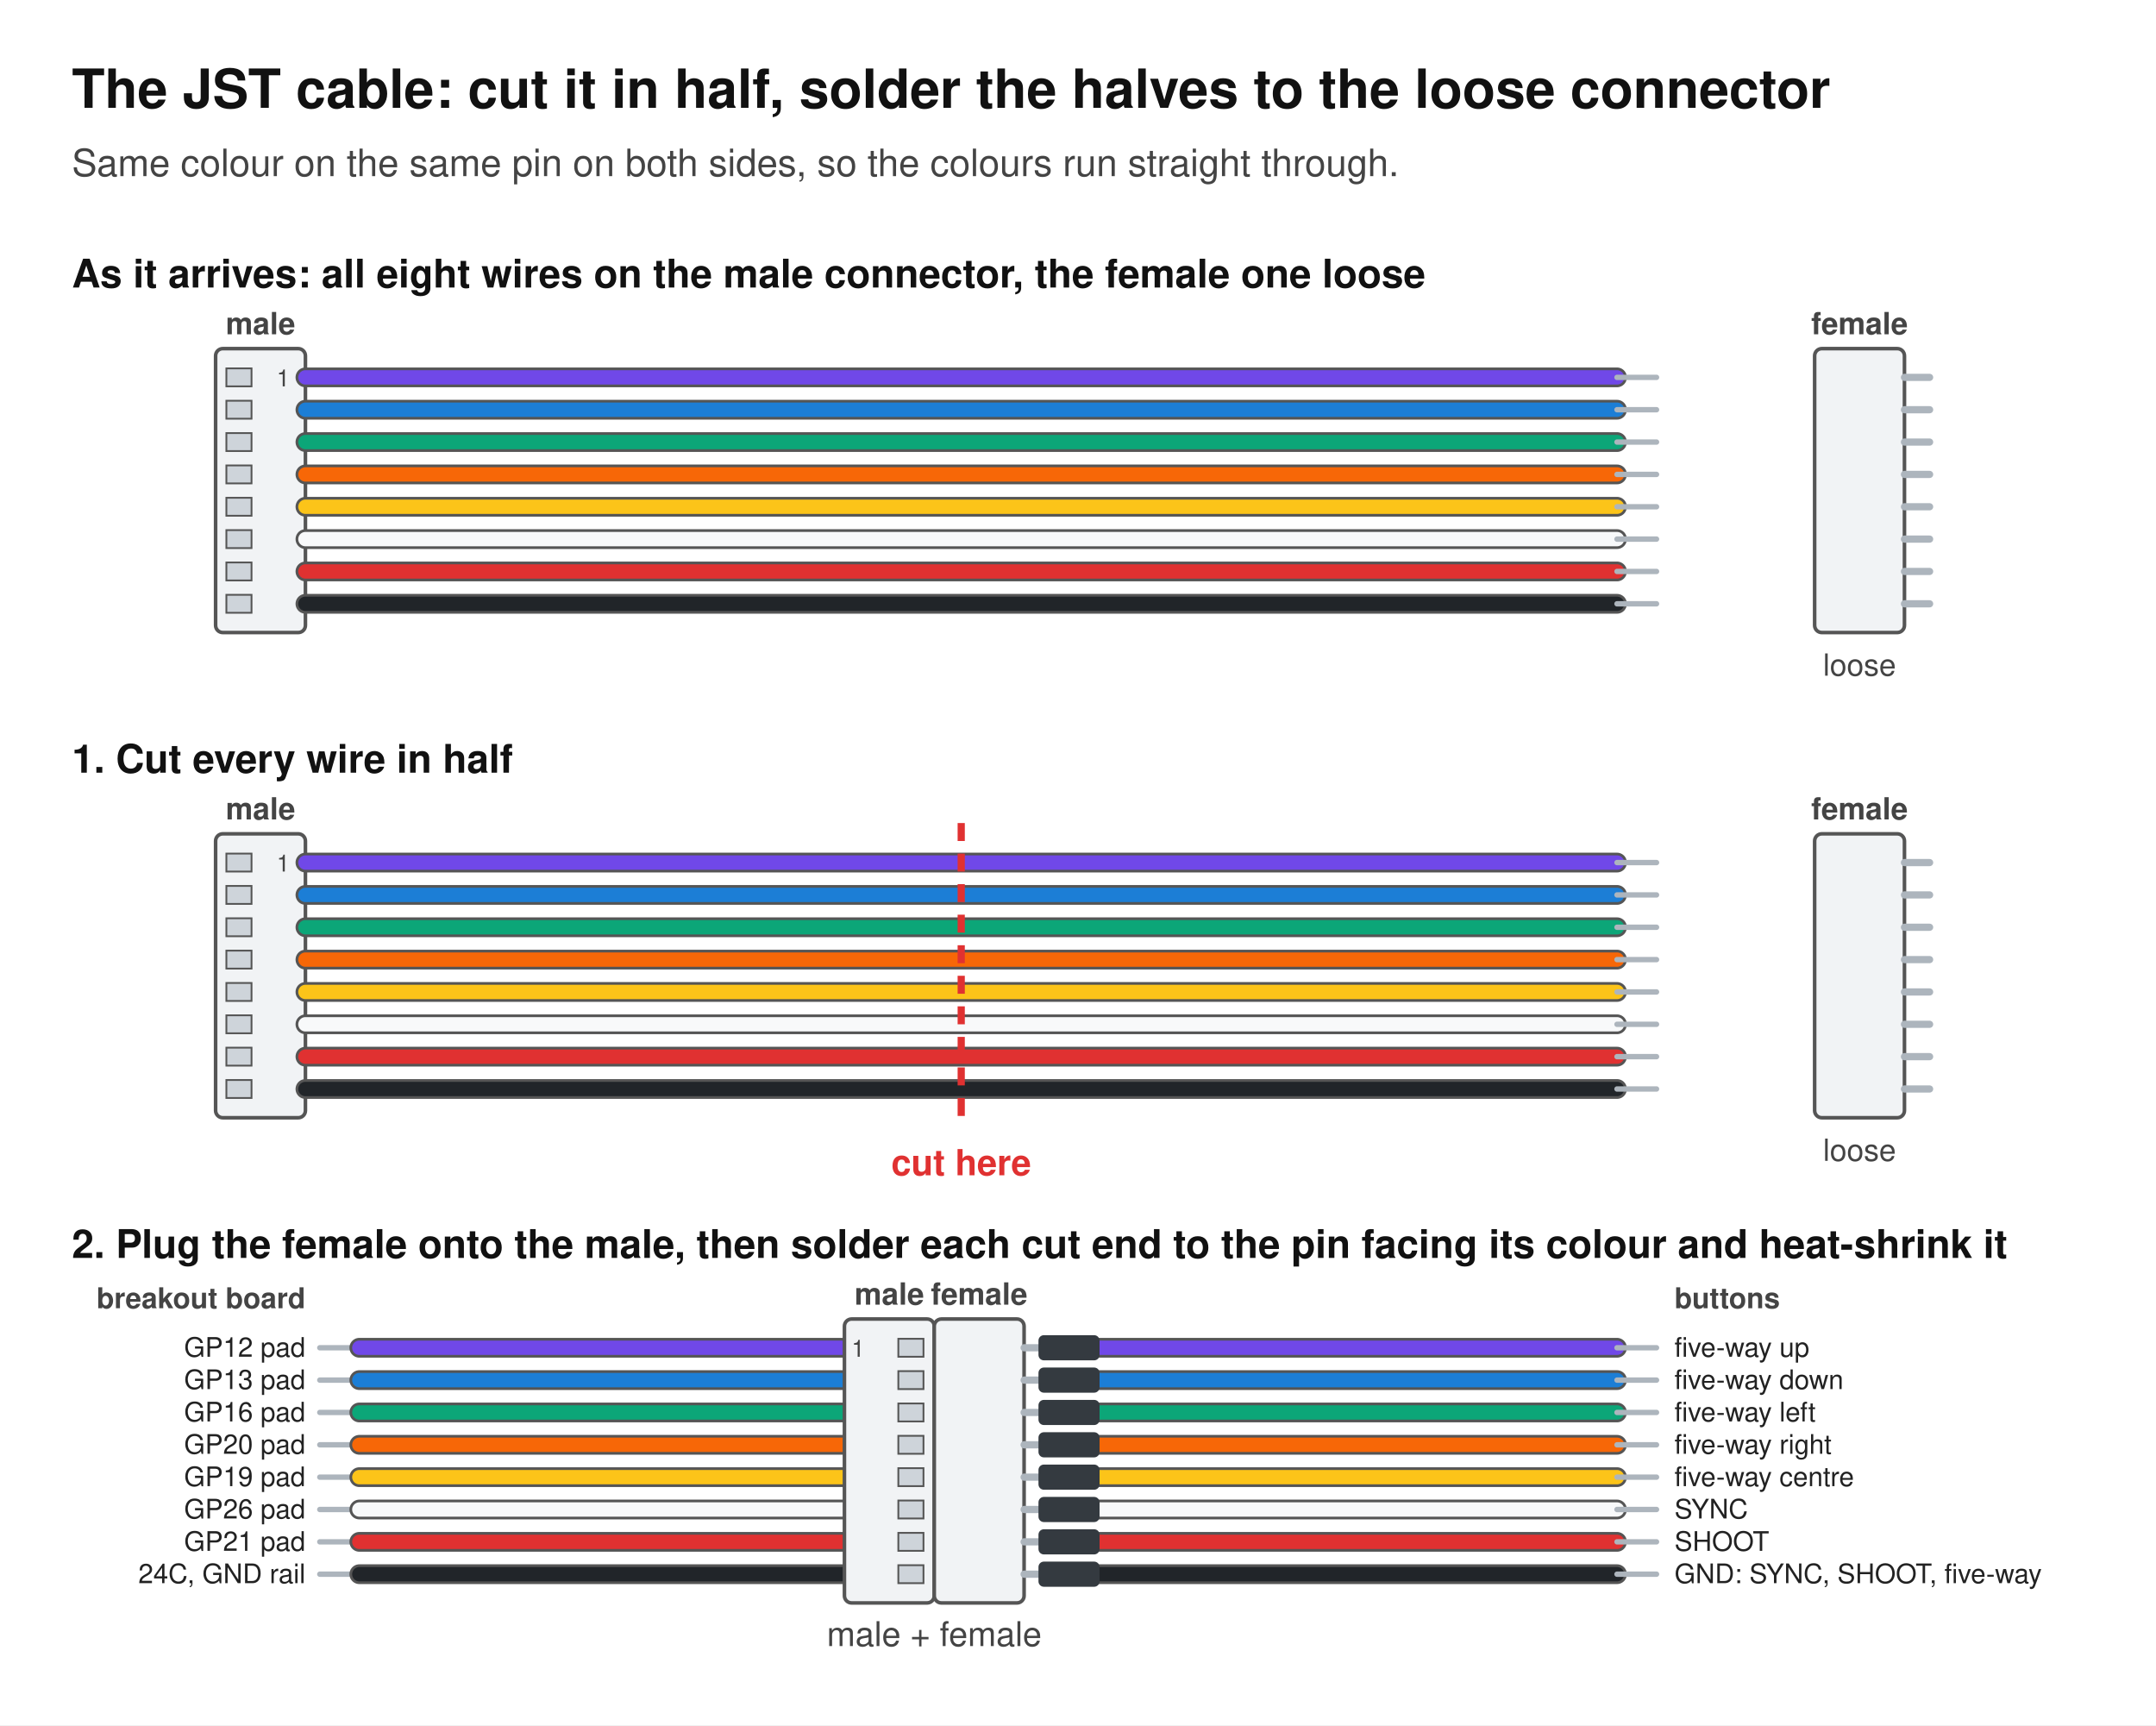
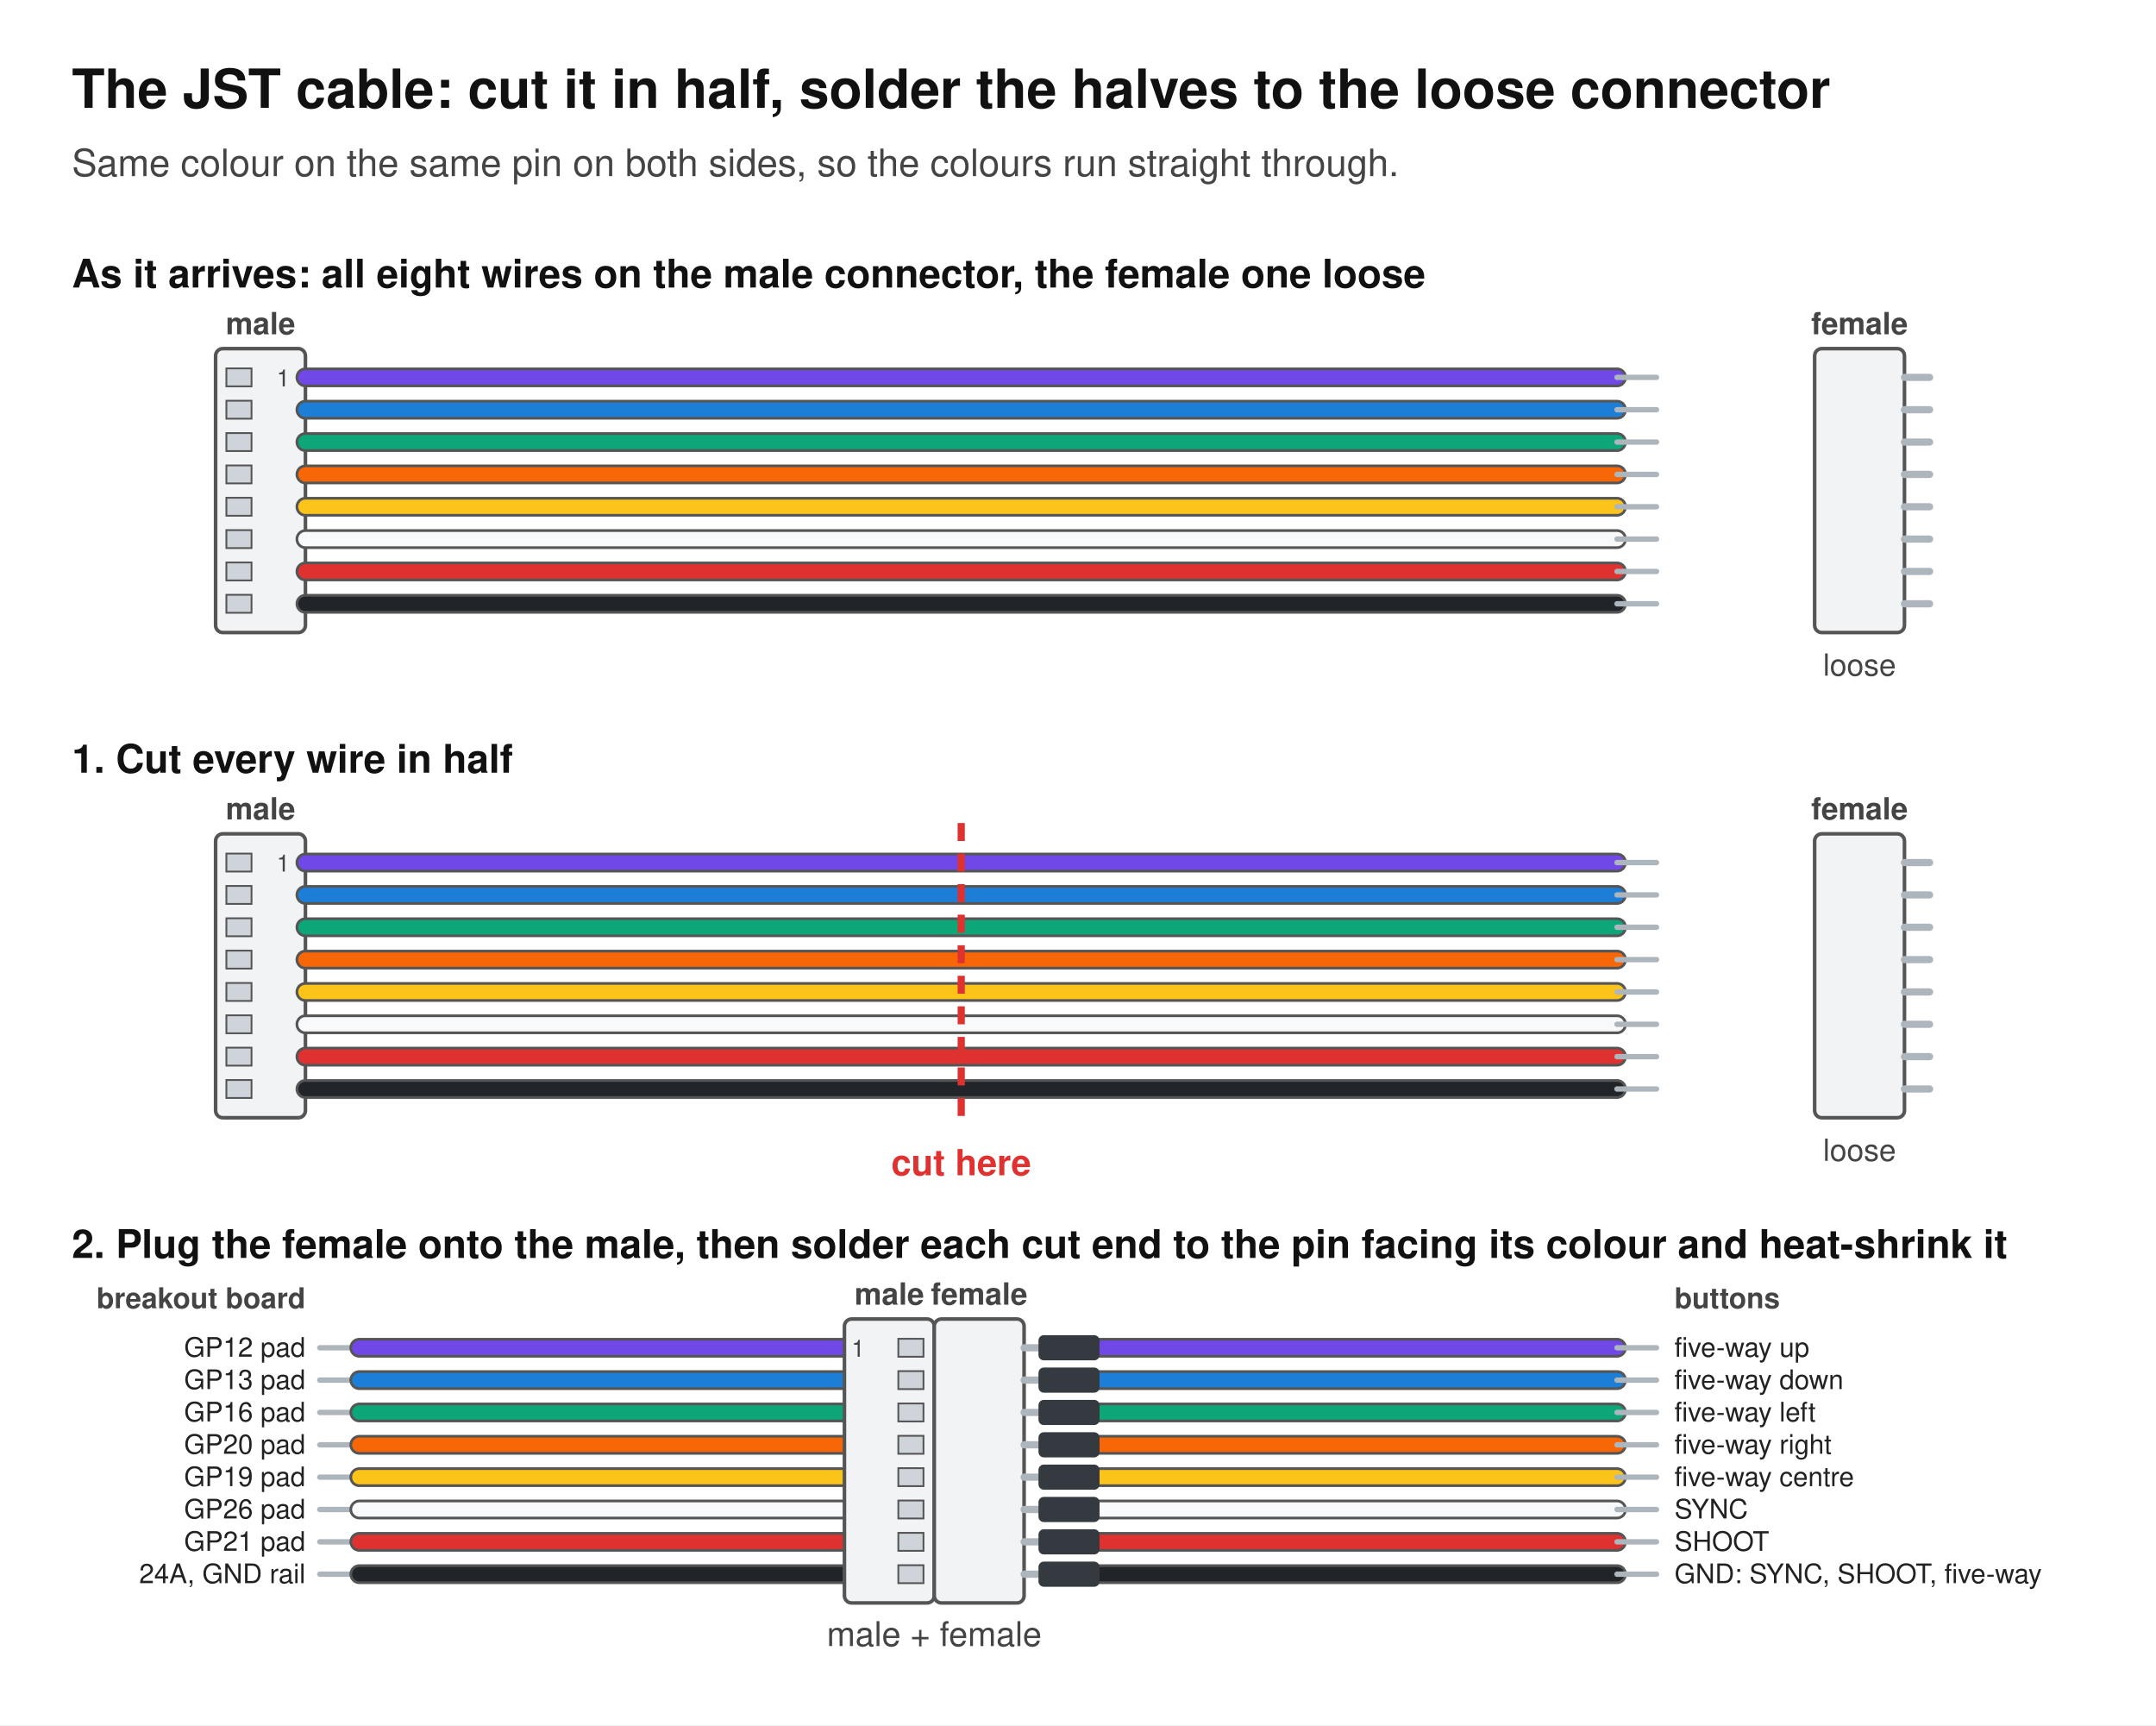
<svg xmlns="http://www.w3.org/2000/svg" viewBox="0 0 1200 960" width="1200" height="960" font-family="Helvetica, Arial, sans-serif">
  <rect width="1200" height="960" fill="#ffffff" />
  <text x="40.0" y="60.0" font-size="30" fill="#111" text-anchor="start" font-weight="bold">The JST cable: cut it in half, solder the halves to the loose connector</text>
  <text x="40.0" y="98.0" font-size="21" fill="#444" text-anchor="start">Same colour on the same pin on both sides, so the colours run straight through.</text>
  <text x="40.0" y="160.0" font-size="22" fill="#111" text-anchor="start" font-weight="bold">As it arrives: all eight wires on the male connector, the female one loose</text>
  <rect x="120.0" y="194.0" width="50.0" height="158.0" fill="#f1f3f5" rx="4" stroke="#555" stroke-width="2" />
  <rect x="126.0" y="205.0" width="14.0" height="10.0" fill="#ced4da" stroke="#555" stroke-width="1" />
  <rect x="126.0" y="223.0" width="14.0" height="10.0" fill="#ced4da" stroke="#555" stroke-width="1" />
  <rect x="126.0" y="241.0" width="14.0" height="10.0" fill="#ced4da" stroke="#555" stroke-width="1" />
  <rect x="126.0" y="259.0" width="14.0" height="10.0" fill="#ced4da" stroke="#555" stroke-width="1" />
  <rect x="126.0" y="277.0" width="14.0" height="10.0" fill="#ced4da" stroke="#555" stroke-width="1" />
  <rect x="126.0" y="295.0" width="14.0" height="10.0" fill="#ced4da" stroke="#555" stroke-width="1" />
  <rect x="126.0" y="313.0" width="14.0" height="10.0" fill="#ced4da" stroke="#555" stroke-width="1" />
  <rect x="126.0" y="331.0" width="14.0" height="10.0" fill="#ced4da" stroke="#555" stroke-width="1" />
  <text x="145.0" y="186.0" font-size="17" fill="#444" text-anchor="middle" font-weight="bold">male</text>
  <text x="154.0" y="215.0" font-size="13" fill="#444" text-anchor="start">1</text>
  <line x1="170.0" y1="210.0" x2="900.0" y2="210.0" stroke="#555" stroke-width="11" stroke-linecap="round" />
  <line x1="170.0" y1="210.0" x2="900.0" y2="210.0" stroke="#7048e8" stroke-width="8" stroke-linecap="round" />
  <line x1="170.0" y1="228.0" x2="900.0" y2="228.0" stroke="#555" stroke-width="11" stroke-linecap="round" />
  <line x1="170.0" y1="228.0" x2="900.0" y2="228.0" stroke="#1c7ed6" stroke-width="8" stroke-linecap="round" />
  <line x1="170.0" y1="246.0" x2="900.0" y2="246.0" stroke="#555" stroke-width="11" stroke-linecap="round" />
  <line x1="170.0" y1="246.0" x2="900.0" y2="246.0" stroke="#0ca678" stroke-width="8" stroke-linecap="round" />
  <line x1="170.0" y1="264.0" x2="900.0" y2="264.0" stroke="#555" stroke-width="11" stroke-linecap="round" />
  <line x1="170.0" y1="264.0" x2="900.0" y2="264.0" stroke="#f76707" stroke-width="8" stroke-linecap="round" />
  <line x1="170.0" y1="282.0" x2="900.0" y2="282.0" stroke="#555" stroke-width="11" stroke-linecap="round" />
  <line x1="170.0" y1="282.0" x2="900.0" y2="282.0" stroke="#fcc419" stroke-width="8" stroke-linecap="round" />
  <line x1="170.0" y1="300.0" x2="900.0" y2="300.0" stroke="#555" stroke-width="11" stroke-linecap="round" />
  <line x1="170.0" y1="300.0" x2="900.0" y2="300.0" stroke="#f8f9fa" stroke-width="8" stroke-linecap="round" />
  <line x1="170.0" y1="318.0" x2="900.0" y2="318.0" stroke="#555" stroke-width="11" stroke-linecap="round" />
  <line x1="170.0" y1="318.0" x2="900.0" y2="318.0" stroke="#e03131" stroke-width="8" stroke-linecap="round" />
  <line x1="170.0" y1="336.0" x2="900.0" y2="336.0" stroke="#555" stroke-width="11" stroke-linecap="round" />
  <line x1="170.0" y1="336.0" x2="900.0" y2="336.0" stroke="#212529" stroke-width="8" stroke-linecap="round" />
  <line x1="900.0" y1="210.0" x2="922.0" y2="210.0" stroke="#adb5bd" stroke-width="3" stroke-linecap="round" />
  <line x1="900.0" y1="228.0" x2="922.0" y2="228.0" stroke="#adb5bd" stroke-width="3" stroke-linecap="round" />
  <line x1="900.0" y1="246.0" x2="922.0" y2="246.0" stroke="#adb5bd" stroke-width="3" stroke-linecap="round" />
  <line x1="900.0" y1="264.0" x2="922.0" y2="264.0" stroke="#adb5bd" stroke-width="3" stroke-linecap="round" />
  <line x1="900.0" y1="282.0" x2="922.0" y2="282.0" stroke="#adb5bd" stroke-width="3" stroke-linecap="round" />
  <line x1="900.0" y1="300.0" x2="922.0" y2="300.0" stroke="#adb5bd" stroke-width="3" stroke-linecap="round" />
  <line x1="900.0" y1="318.0" x2="922.0" y2="318.0" stroke="#adb5bd" stroke-width="3" stroke-linecap="round" />
  <line x1="900.0" y1="336.0" x2="922.0" y2="336.0" stroke="#adb5bd" stroke-width="3" stroke-linecap="round" />
  <rect x="1010.0" y="194.0" width="50.0" height="158.0" fill="#f1f3f5" rx="4" stroke="#555" stroke-width="2" />
  <line x1="1060.0" y1="210.0" x2="1074.0" y2="210.0" stroke="#adb5bd" stroke-width="4" stroke-linecap="round" />
  <line x1="1060.0" y1="228.0" x2="1074.0" y2="228.0" stroke="#adb5bd" stroke-width="4" stroke-linecap="round" />
  <line x1="1060.0" y1="246.0" x2="1074.0" y2="246.0" stroke="#adb5bd" stroke-width="4" stroke-linecap="round" />
  <line x1="1060.0" y1="264.0" x2="1074.0" y2="264.0" stroke="#adb5bd" stroke-width="4" stroke-linecap="round" />
  <line x1="1060.0" y1="282.0" x2="1074.0" y2="282.0" stroke="#adb5bd" stroke-width="4" stroke-linecap="round" />
  <line x1="1060.0" y1="300.0" x2="1074.0" y2="300.0" stroke="#adb5bd" stroke-width="4" stroke-linecap="round" />
  <line x1="1060.0" y1="318.0" x2="1074.0" y2="318.0" stroke="#adb5bd" stroke-width="4" stroke-linecap="round" />
  <line x1="1060.0" y1="336.0" x2="1074.0" y2="336.0" stroke="#adb5bd" stroke-width="4" stroke-linecap="round" />
  <text x="1035.0" y="186.0" font-size="17" fill="#444" text-anchor="middle" font-weight="bold">female</text>
  <text x="1035.0" y="376.0" font-size="17" fill="#444" text-anchor="middle">loose</text>
  <text x="40.0" y="430.0" font-size="22" fill="#111" text-anchor="start" font-weight="bold">1. Cut every wire in half</text>
  <rect x="120.0" y="464.0" width="50.0" height="158.0" fill="#f1f3f5" rx="4" stroke="#555" stroke-width="2" />
  <rect x="126.0" y="475.0" width="14.0" height="10.0" fill="#ced4da" stroke="#555" stroke-width="1" />
  <rect x="126.0" y="493.0" width="14.0" height="10.0" fill="#ced4da" stroke="#555" stroke-width="1" />
  <rect x="126.0" y="511.0" width="14.0" height="10.0" fill="#ced4da" stroke="#555" stroke-width="1" />
  <rect x="126.0" y="529.0" width="14.0" height="10.0" fill="#ced4da" stroke="#555" stroke-width="1" />
  <rect x="126.0" y="547.0" width="14.0" height="10.0" fill="#ced4da" stroke="#555" stroke-width="1" />
  <rect x="126.0" y="565.0" width="14.0" height="10.0" fill="#ced4da" stroke="#555" stroke-width="1" />
  <rect x="126.0" y="583.0" width="14.0" height="10.0" fill="#ced4da" stroke="#555" stroke-width="1" />
  <rect x="126.0" y="601.0" width="14.0" height="10.0" fill="#ced4da" stroke="#555" stroke-width="1" />
  <text x="145.0" y="456.0" font-size="17" fill="#444" text-anchor="middle" font-weight="bold">male</text>
  <text x="154.0" y="485.0" font-size="13" fill="#444" text-anchor="start">1</text>
  <line x1="170.0" y1="480.0" x2="900.0" y2="480.0" stroke="#555" stroke-width="11" stroke-linecap="round" />
  <line x1="170.0" y1="480.0" x2="900.0" y2="480.0" stroke="#7048e8" stroke-width="8" stroke-linecap="round" />
  <line x1="170.0" y1="498.0" x2="900.0" y2="498.0" stroke="#555" stroke-width="11" stroke-linecap="round" />
  <line x1="170.0" y1="498.0" x2="900.0" y2="498.0" stroke="#1c7ed6" stroke-width="8" stroke-linecap="round" />
  <line x1="170.0" y1="516.0" x2="900.0" y2="516.0" stroke="#555" stroke-width="11" stroke-linecap="round" />
  <line x1="170.0" y1="516.0" x2="900.0" y2="516.0" stroke="#0ca678" stroke-width="8" stroke-linecap="round" />
  <line x1="170.0" y1="534.0" x2="900.0" y2="534.0" stroke="#555" stroke-width="11" stroke-linecap="round" />
  <line x1="170.0" y1="534.0" x2="900.0" y2="534.0" stroke="#f76707" stroke-width="8" stroke-linecap="round" />
  <line x1="170.0" y1="552.0" x2="900.0" y2="552.0" stroke="#555" stroke-width="11" stroke-linecap="round" />
  <line x1="170.0" y1="552.0" x2="900.0" y2="552.0" stroke="#fcc419" stroke-width="8" stroke-linecap="round" />
  <line x1="170.0" y1="570.0" x2="900.0" y2="570.0" stroke="#555" stroke-width="11" stroke-linecap="round" />
  <line x1="170.0" y1="570.0" x2="900.0" y2="570.0" stroke="#f8f9fa" stroke-width="8" stroke-linecap="round" />
  <line x1="170.0" y1="588.0" x2="900.0" y2="588.0" stroke="#555" stroke-width="11" stroke-linecap="round" />
  <line x1="170.0" y1="588.0" x2="900.0" y2="588.0" stroke="#e03131" stroke-width="8" stroke-linecap="round" />
  <line x1="170.0" y1="606.0" x2="900.0" y2="606.0" stroke="#555" stroke-width="11" stroke-linecap="round" />
  <line x1="170.0" y1="606.0" x2="900.0" y2="606.0" stroke="#212529" stroke-width="8" stroke-linecap="round" />
  <line x1="900.0" y1="480.0" x2="922.0" y2="480.0" stroke="#adb5bd" stroke-width="3" stroke-linecap="round" />
  <line x1="900.0" y1="498.0" x2="922.0" y2="498.0" stroke="#adb5bd" stroke-width="3" stroke-linecap="round" />
  <line x1="900.0" y1="516.0" x2="922.0" y2="516.0" stroke="#adb5bd" stroke-width="3" stroke-linecap="round" />
  <line x1="900.0" y1="534.0" x2="922.0" y2="534.0" stroke="#adb5bd" stroke-width="3" stroke-linecap="round" />
  <line x1="900.0" y1="552.0" x2="922.0" y2="552.0" stroke="#adb5bd" stroke-width="3" stroke-linecap="round" />
  <line x1="900.0" y1="570.0" x2="922.0" y2="570.0" stroke="#adb5bd" stroke-width="3" stroke-linecap="round" />
  <line x1="900.0" y1="588.0" x2="922.0" y2="588.0" stroke="#adb5bd" stroke-width="3" stroke-linecap="round" />
  <line x1="900.0" y1="606.0" x2="922.0" y2="606.0" stroke="#adb5bd" stroke-width="3" stroke-linecap="round" />
  <rect x="1010.0" y="464.0" width="50.0" height="158.0" fill="#f1f3f5" rx="4" stroke="#555" stroke-width="2" />
  <line x1="1060.0" y1="480.0" x2="1074.0" y2="480.0" stroke="#adb5bd" stroke-width="4" stroke-linecap="round" />
  <line x1="1060.0" y1="498.0" x2="1074.0" y2="498.0" stroke="#adb5bd" stroke-width="4" stroke-linecap="round" />
  <line x1="1060.0" y1="516.0" x2="1074.0" y2="516.0" stroke="#adb5bd" stroke-width="4" stroke-linecap="round" />
  <line x1="1060.0" y1="534.0" x2="1074.0" y2="534.0" stroke="#adb5bd" stroke-width="4" stroke-linecap="round" />
  <line x1="1060.0" y1="552.0" x2="1074.0" y2="552.0" stroke="#adb5bd" stroke-width="4" stroke-linecap="round" />
  <line x1="1060.0" y1="570.0" x2="1074.0" y2="570.0" stroke="#adb5bd" stroke-width="4" stroke-linecap="round" />
  <line x1="1060.0" y1="588.0" x2="1074.0" y2="588.0" stroke="#adb5bd" stroke-width="4" stroke-linecap="round" />
  <line x1="1060.0" y1="606.0" x2="1074.0" y2="606.0" stroke="#adb5bd" stroke-width="4" stroke-linecap="round" />
  <text x="1035.0" y="456.0" font-size="17" fill="#444" text-anchor="middle" font-weight="bold">female</text>
  <text x="1035.0" y="646.0" font-size="17" fill="#444" text-anchor="middle">loose</text>
  <line x1="535" y1="458" x2="535" y2="628" stroke="#e03131" stroke-width="4" stroke-dasharray="10 7" />
  <text x="535.0" y="654.0" font-size="20" fill="#e03131" text-anchor="middle" font-weight="bold">cut here</text>
  <text x="40.0" y="700.0" font-size="22" fill="#111" text-anchor="start" font-weight="bold">2. Plug the female onto the male, then solder each cut end to the pin facing its colour and heat-shrink it</text>
  <line x1="200.0" y1="750.0" x2="178.0" y2="750.0" stroke="#adb5bd" stroke-width="3" stroke-linecap="round" />
  <line x1="200.0" y1="768.0" x2="178.0" y2="768.0" stroke="#adb5bd" stroke-width="3" stroke-linecap="round" />
  <line x1="200.0" y1="786.0" x2="178.0" y2="786.0" stroke="#adb5bd" stroke-width="3" stroke-linecap="round" />
  <line x1="200.0" y1="804.0" x2="178.0" y2="804.0" stroke="#adb5bd" stroke-width="3" stroke-linecap="round" />
  <line x1="200.0" y1="822.0" x2="178.0" y2="822.0" stroke="#adb5bd" stroke-width="3" stroke-linecap="round" />
  <line x1="200.0" y1="840.0" x2="178.0" y2="840.0" stroke="#adb5bd" stroke-width="3" stroke-linecap="round" />
  <line x1="200.0" y1="858.0" x2="178.0" y2="858.0" stroke="#adb5bd" stroke-width="3" stroke-linecap="round" />
  <line x1="200.0" y1="876.0" x2="178.0" y2="876.0" stroke="#adb5bd" stroke-width="3" stroke-linecap="round" />
  <line x1="200.0" y1="750.0" x2="470.0" y2="750.0" stroke="#555" stroke-width="11" stroke-linecap="round" />
  <line x1="200.0" y1="750.0" x2="470.0" y2="750.0" stroke="#7048e8" stroke-width="8" stroke-linecap="round" />
  <line x1="200.0" y1="768.0" x2="470.0" y2="768.0" stroke="#555" stroke-width="11" stroke-linecap="round" />
  <line x1="200.0" y1="768.0" x2="470.0" y2="768.0" stroke="#1c7ed6" stroke-width="8" stroke-linecap="round" />
  <line x1="200.0" y1="786.0" x2="470.0" y2="786.0" stroke="#555" stroke-width="11" stroke-linecap="round" />
  <line x1="200.0" y1="786.0" x2="470.0" y2="786.0" stroke="#0ca678" stroke-width="8" stroke-linecap="round" />
  <line x1="200.0" y1="804.0" x2="470.0" y2="804.0" stroke="#555" stroke-width="11" stroke-linecap="round" />
  <line x1="200.0" y1="804.0" x2="470.0" y2="804.0" stroke="#f76707" stroke-width="8" stroke-linecap="round" />
  <line x1="200.0" y1="822.0" x2="470.0" y2="822.0" stroke="#555" stroke-width="11" stroke-linecap="round" />
  <line x1="200.0" y1="822.0" x2="470.0" y2="822.0" stroke="#fcc419" stroke-width="8" stroke-linecap="round" />
  <line x1="200.0" y1="840.0" x2="470.0" y2="840.0" stroke="#555" stroke-width="11" stroke-linecap="round" />
  <line x1="200.0" y1="840.0" x2="470.0" y2="840.0" stroke="#f8f9fa" stroke-width="8" stroke-linecap="round" />
  <line x1="200.0" y1="858.0" x2="470.0" y2="858.0" stroke="#555" stroke-width="11" stroke-linecap="round" />
  <line x1="200.0" y1="858.0" x2="470.0" y2="858.0" stroke="#e03131" stroke-width="8" stroke-linecap="round" />
  <line x1="200.0" y1="876.0" x2="470.0" y2="876.0" stroke="#555" stroke-width="11" stroke-linecap="round" />
  <line x1="200.0" y1="876.0" x2="470.0" y2="876.0" stroke="#212529" stroke-width="8" stroke-linecap="round" />
  <rect x="470.0" y="734.0" width="50.0" height="158.0" fill="#f1f3f5" rx="4" stroke="#555" stroke-width="2" />
  <rect x="500.0" y="745.0" width="14.0" height="10.0" fill="#ced4da" stroke="#555" stroke-width="1" />
  <rect x="500.0" y="763.0" width="14.0" height="10.0" fill="#ced4da" stroke="#555" stroke-width="1" />
  <rect x="500.0" y="781.0" width="14.0" height="10.0" fill="#ced4da" stroke="#555" stroke-width="1" />
  <rect x="500.0" y="799.0" width="14.0" height="10.0" fill="#ced4da" stroke="#555" stroke-width="1" />
  <rect x="500.0" y="817.0" width="14.0" height="10.0" fill="#ced4da" stroke="#555" stroke-width="1" />
  <rect x="500.0" y="835.0" width="14.0" height="10.0" fill="#ced4da" stroke="#555" stroke-width="1" />
  <rect x="500.0" y="853.0" width="14.0" height="10.0" fill="#ced4da" stroke="#555" stroke-width="1" />
  <rect x="500.0" y="871.0" width="14.0" height="10.0" fill="#ced4da" stroke="#555" stroke-width="1" />
  <text x="495.0" y="726.0" font-size="17" fill="#444" text-anchor="middle" font-weight="bold">male</text>
  <text x="474.0" y="755.0" font-size="13" fill="#444" text-anchor="start">1</text>
  <rect x="520.0" y="734.0" width="50.0" height="158.0" fill="#f1f3f5" rx="4" stroke="#555" stroke-width="2" />
  <line x1="570.0" y1="750.0" x2="584.0" y2="750.0" stroke="#adb5bd" stroke-width="4" stroke-linecap="round" />
  <line x1="570.0" y1="768.0" x2="584.0" y2="768.0" stroke="#adb5bd" stroke-width="4" stroke-linecap="round" />
  <line x1="570.0" y1="786.0" x2="584.0" y2="786.0" stroke="#adb5bd" stroke-width="4" stroke-linecap="round" />
  <line x1="570.0" y1="804.0" x2="584.0" y2="804.0" stroke="#adb5bd" stroke-width="4" stroke-linecap="round" />
  <line x1="570.0" y1="822.0" x2="584.0" y2="822.0" stroke="#adb5bd" stroke-width="4" stroke-linecap="round" />
  <line x1="570.0" y1="840.0" x2="584.0" y2="840.0" stroke="#adb5bd" stroke-width="4" stroke-linecap="round" />
  <line x1="570.0" y1="858.0" x2="584.0" y2="858.0" stroke="#adb5bd" stroke-width="4" stroke-linecap="round" />
  <line x1="570.0" y1="876.0" x2="584.0" y2="876.0" stroke="#adb5bd" stroke-width="4" stroke-linecap="round" />
  <text x="545.0" y="726.0" font-size="17" fill="#444" text-anchor="middle" font-weight="bold">female</text>
  <line x1="584.0" y1="750.0" x2="900.0" y2="750.0" stroke="#555" stroke-width="11" stroke-linecap="round" />
  <line x1="584.0" y1="750.0" x2="900.0" y2="750.0" stroke="#7048e8" stroke-width="8" stroke-linecap="round" />
  <line x1="584.0" y1="768.0" x2="900.0" y2="768.0" stroke="#555" stroke-width="11" stroke-linecap="round" />
  <line x1="584.0" y1="768.0" x2="900.0" y2="768.0" stroke="#1c7ed6" stroke-width="8" stroke-linecap="round" />
  <line x1="584.0" y1="786.0" x2="900.0" y2="786.0" stroke="#555" stroke-width="11" stroke-linecap="round" />
  <line x1="584.0" y1="786.0" x2="900.0" y2="786.0" stroke="#0ca678" stroke-width="8" stroke-linecap="round" />
  <line x1="584.0" y1="804.0" x2="900.0" y2="804.0" stroke="#555" stroke-width="11" stroke-linecap="round" />
  <line x1="584.0" y1="804.0" x2="900.0" y2="804.0" stroke="#f76707" stroke-width="8" stroke-linecap="round" />
  <line x1="584.0" y1="822.0" x2="900.0" y2="822.0" stroke="#555" stroke-width="11" stroke-linecap="round" />
  <line x1="584.0" y1="822.0" x2="900.0" y2="822.0" stroke="#fcc419" stroke-width="8" stroke-linecap="round" />
  <line x1="584.0" y1="840.0" x2="900.0" y2="840.0" stroke="#555" stroke-width="11" stroke-linecap="round" />
  <line x1="584.0" y1="840.0" x2="900.0" y2="840.0" stroke="#f8f9fa" stroke-width="8" stroke-linecap="round" />
  <line x1="584.0" y1="858.0" x2="900.0" y2="858.0" stroke="#555" stroke-width="11" stroke-linecap="round" />
  <line x1="584.0" y1="858.0" x2="900.0" y2="858.0" stroke="#e03131" stroke-width="8" stroke-linecap="round" />
  <line x1="584.0" y1="876.0" x2="900.0" y2="876.0" stroke="#555" stroke-width="11" stroke-linecap="round" />
  <line x1="584.0" y1="876.0" x2="900.0" y2="876.0" stroke="#212529" stroke-width="8" stroke-linecap="round" />
  <rect x="578.0" y="743.0" width="34.0" height="14.0" fill="#343a40" rx="3" />
  <rect x="578.0" y="761.0" width="34.0" height="14.0" fill="#343a40" rx="3" />
  <rect x="578.0" y="779.0" width="34.0" height="14.0" fill="#343a40" rx="3" />
  <rect x="578.0" y="797.0" width="34.0" height="14.0" fill="#343a40" rx="3" />
  <rect x="578.0" y="815.0" width="34.0" height="14.0" fill="#343a40" rx="3" />
  <rect x="578.0" y="833.0" width="34.0" height="14.0" fill="#343a40" rx="3" />
  <rect x="578.0" y="851.0" width="34.0" height="14.0" fill="#343a40" rx="3" />
  <rect x="578.0" y="869.0" width="34.0" height="14.0" fill="#343a40" rx="3" />
  <line x1="900.0" y1="750.0" x2="922.0" y2="750.0" stroke="#adb5bd" stroke-width="3" stroke-linecap="round" />
  <line x1="900.0" y1="768.0" x2="922.0" y2="768.0" stroke="#adb5bd" stroke-width="3" stroke-linecap="round" />
  <line x1="900.0" y1="786.0" x2="922.0" y2="786.0" stroke="#adb5bd" stroke-width="3" stroke-linecap="round" />
  <line x1="900.0" y1="804.0" x2="922.0" y2="804.0" stroke="#adb5bd" stroke-width="3" stroke-linecap="round" />
  <line x1="900.0" y1="822.0" x2="922.0" y2="822.0" stroke="#adb5bd" stroke-width="3" stroke-linecap="round" />
  <line x1="900.0" y1="840.0" x2="922.0" y2="840.0" stroke="#adb5bd" stroke-width="3" stroke-linecap="round" />
  <line x1="900.0" y1="858.0" x2="922.0" y2="858.0" stroke="#adb5bd" stroke-width="3" stroke-linecap="round" />
  <line x1="900.0" y1="876.0" x2="922.0" y2="876.0" stroke="#adb5bd" stroke-width="3" stroke-linecap="round" />
  <text x="170.0" y="728.0" font-size="16" fill="#444" text-anchor="end" font-weight="bold">breakout board</text>
  <text x="932.0" y="728.0" font-size="16" fill="#444" text-anchor="start" font-weight="bold">buttons</text>
  <text x="170.0" y="755.0" font-size="15" fill="#222" text-anchor="end">GP12 pad</text>
  <text x="932.0" y="755.0" font-size="15" fill="#222" text-anchor="start">five-way up</text>
  <text x="170.0" y="773.0" font-size="15" fill="#222" text-anchor="end">GP13 pad</text>
  <text x="932.0" y="773.0" font-size="15" fill="#222" text-anchor="start">five-way down</text>
  <text x="170.0" y="791.0" font-size="15" fill="#222" text-anchor="end">GP16 pad</text>
  <text x="932.0" y="791.0" font-size="15" fill="#222" text-anchor="start">five-way left</text>
  <text x="170.0" y="809.0" font-size="15" fill="#222" text-anchor="end">GP20 pad</text>
  <text x="932.0" y="809.0" font-size="15" fill="#222" text-anchor="start">five-way right</text>
  <text x="170.0" y="827.0" font-size="15" fill="#222" text-anchor="end">GP19 pad</text>
  <text x="932.0" y="827.0" font-size="15" fill="#222" text-anchor="start">five-way centre</text>
  <text x="170.0" y="845.0" font-size="15" fill="#222" text-anchor="end">GP26 pad</text>
  <text x="932.0" y="845.0" font-size="15" fill="#222" text-anchor="start">SYNC</text>
  <text x="170.0" y="863.0" font-size="15" fill="#222" text-anchor="end">GP21 pad</text>
  <text x="932.0" y="863.0" font-size="15" fill="#222" text-anchor="start">SHOOT</text>
-   <text x="170.0" y="881.0" font-size="15" fill="#222" text-anchor="end">24C, GND rail</text>
+   <text x="170.0" y="881.0" font-size="15" fill="#222" text-anchor="end">24A, GND rail</text>
  <text x="932.0" y="881.0" font-size="15" fill="#222" text-anchor="start">GND: SYNC, SHOOT, five-way</text>
  <text x="520.0" y="916.0" font-size="19" fill="#444" text-anchor="middle">male + female</text>
</svg>
